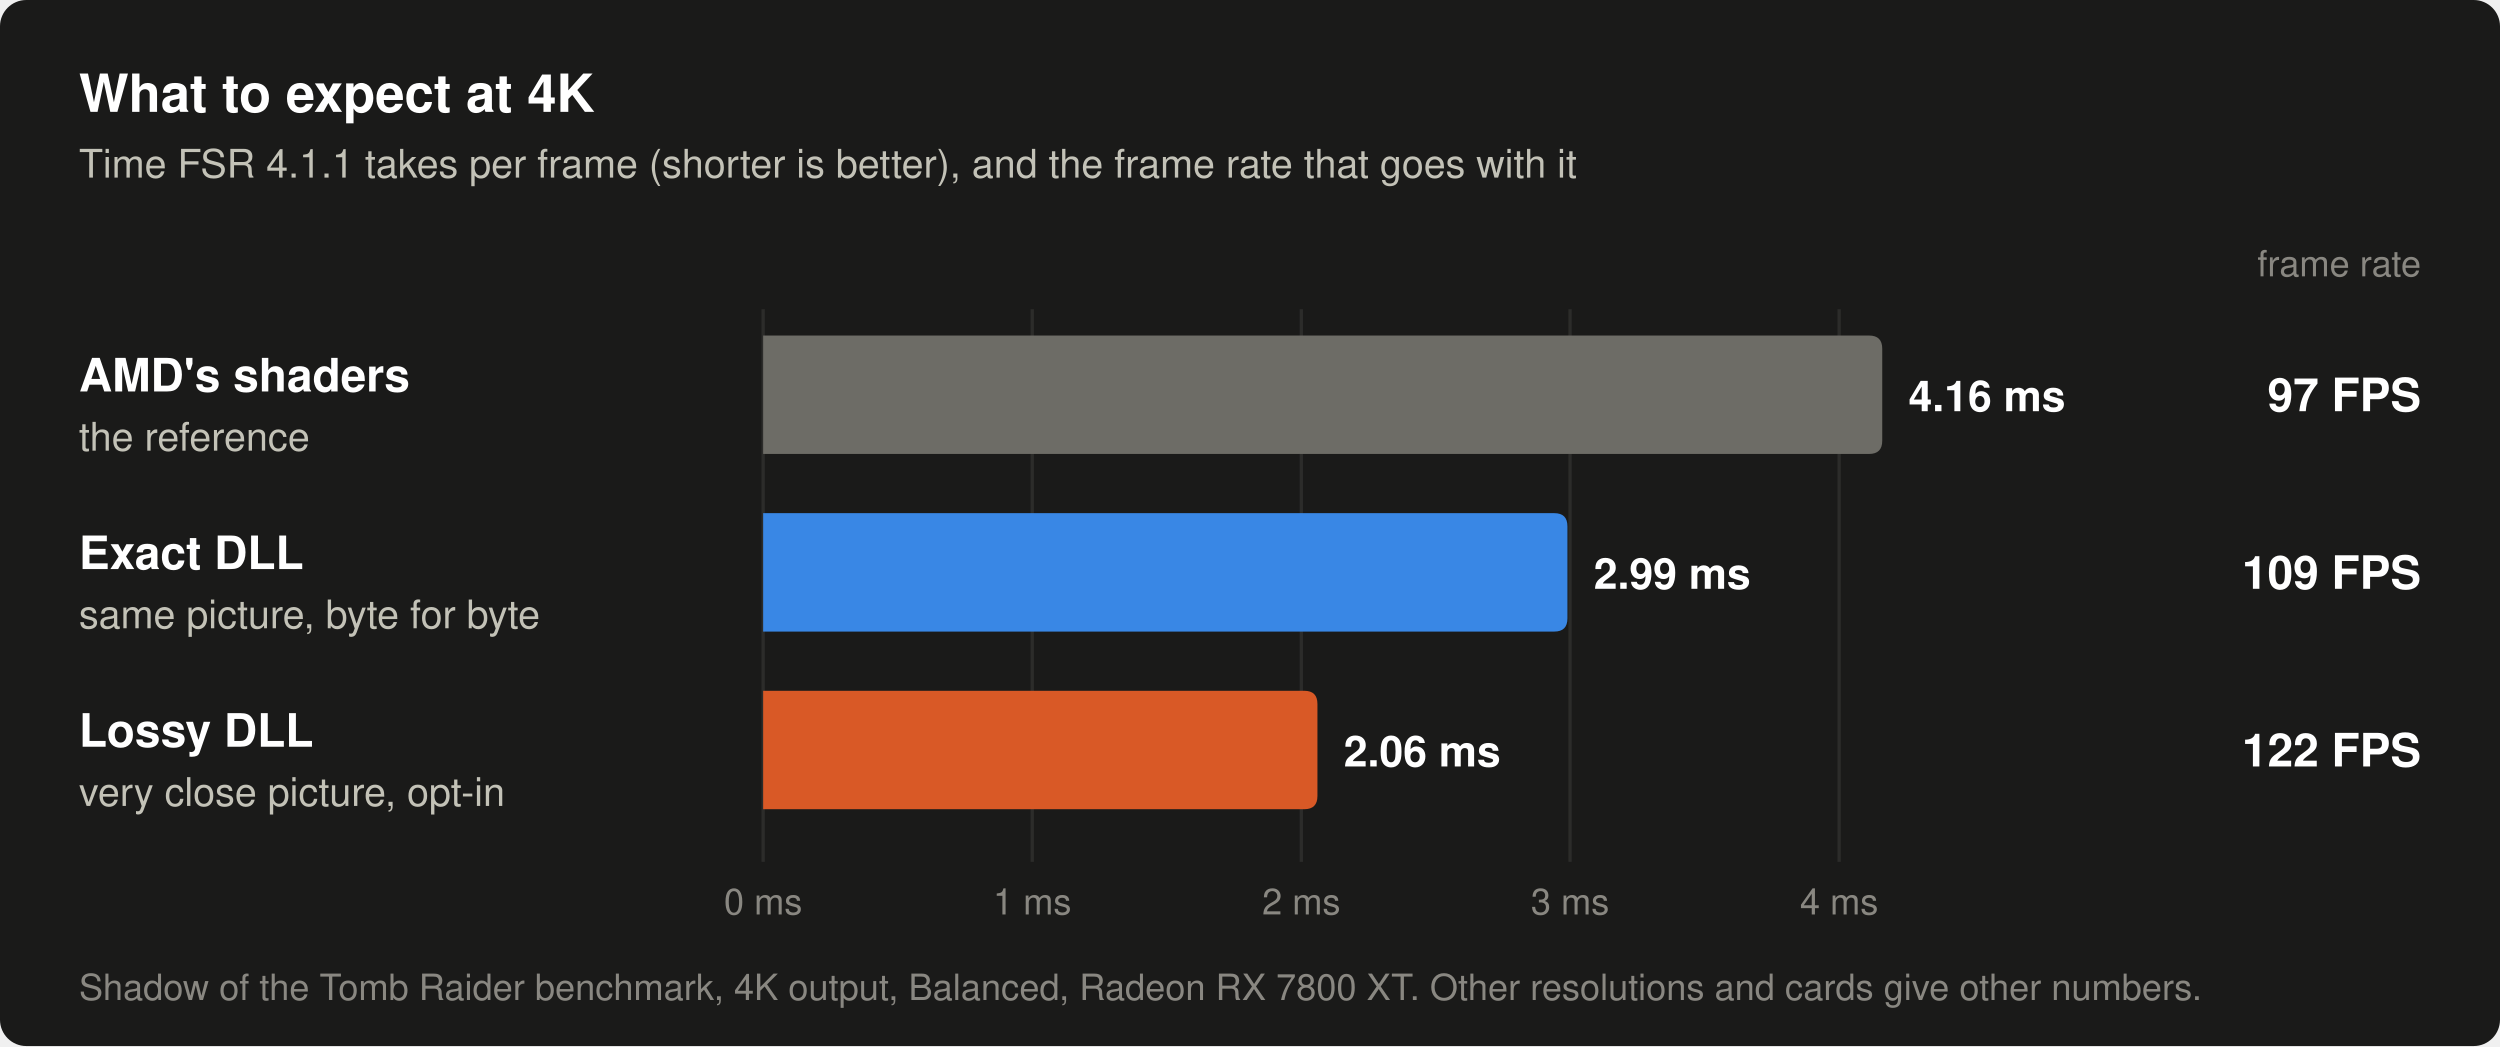
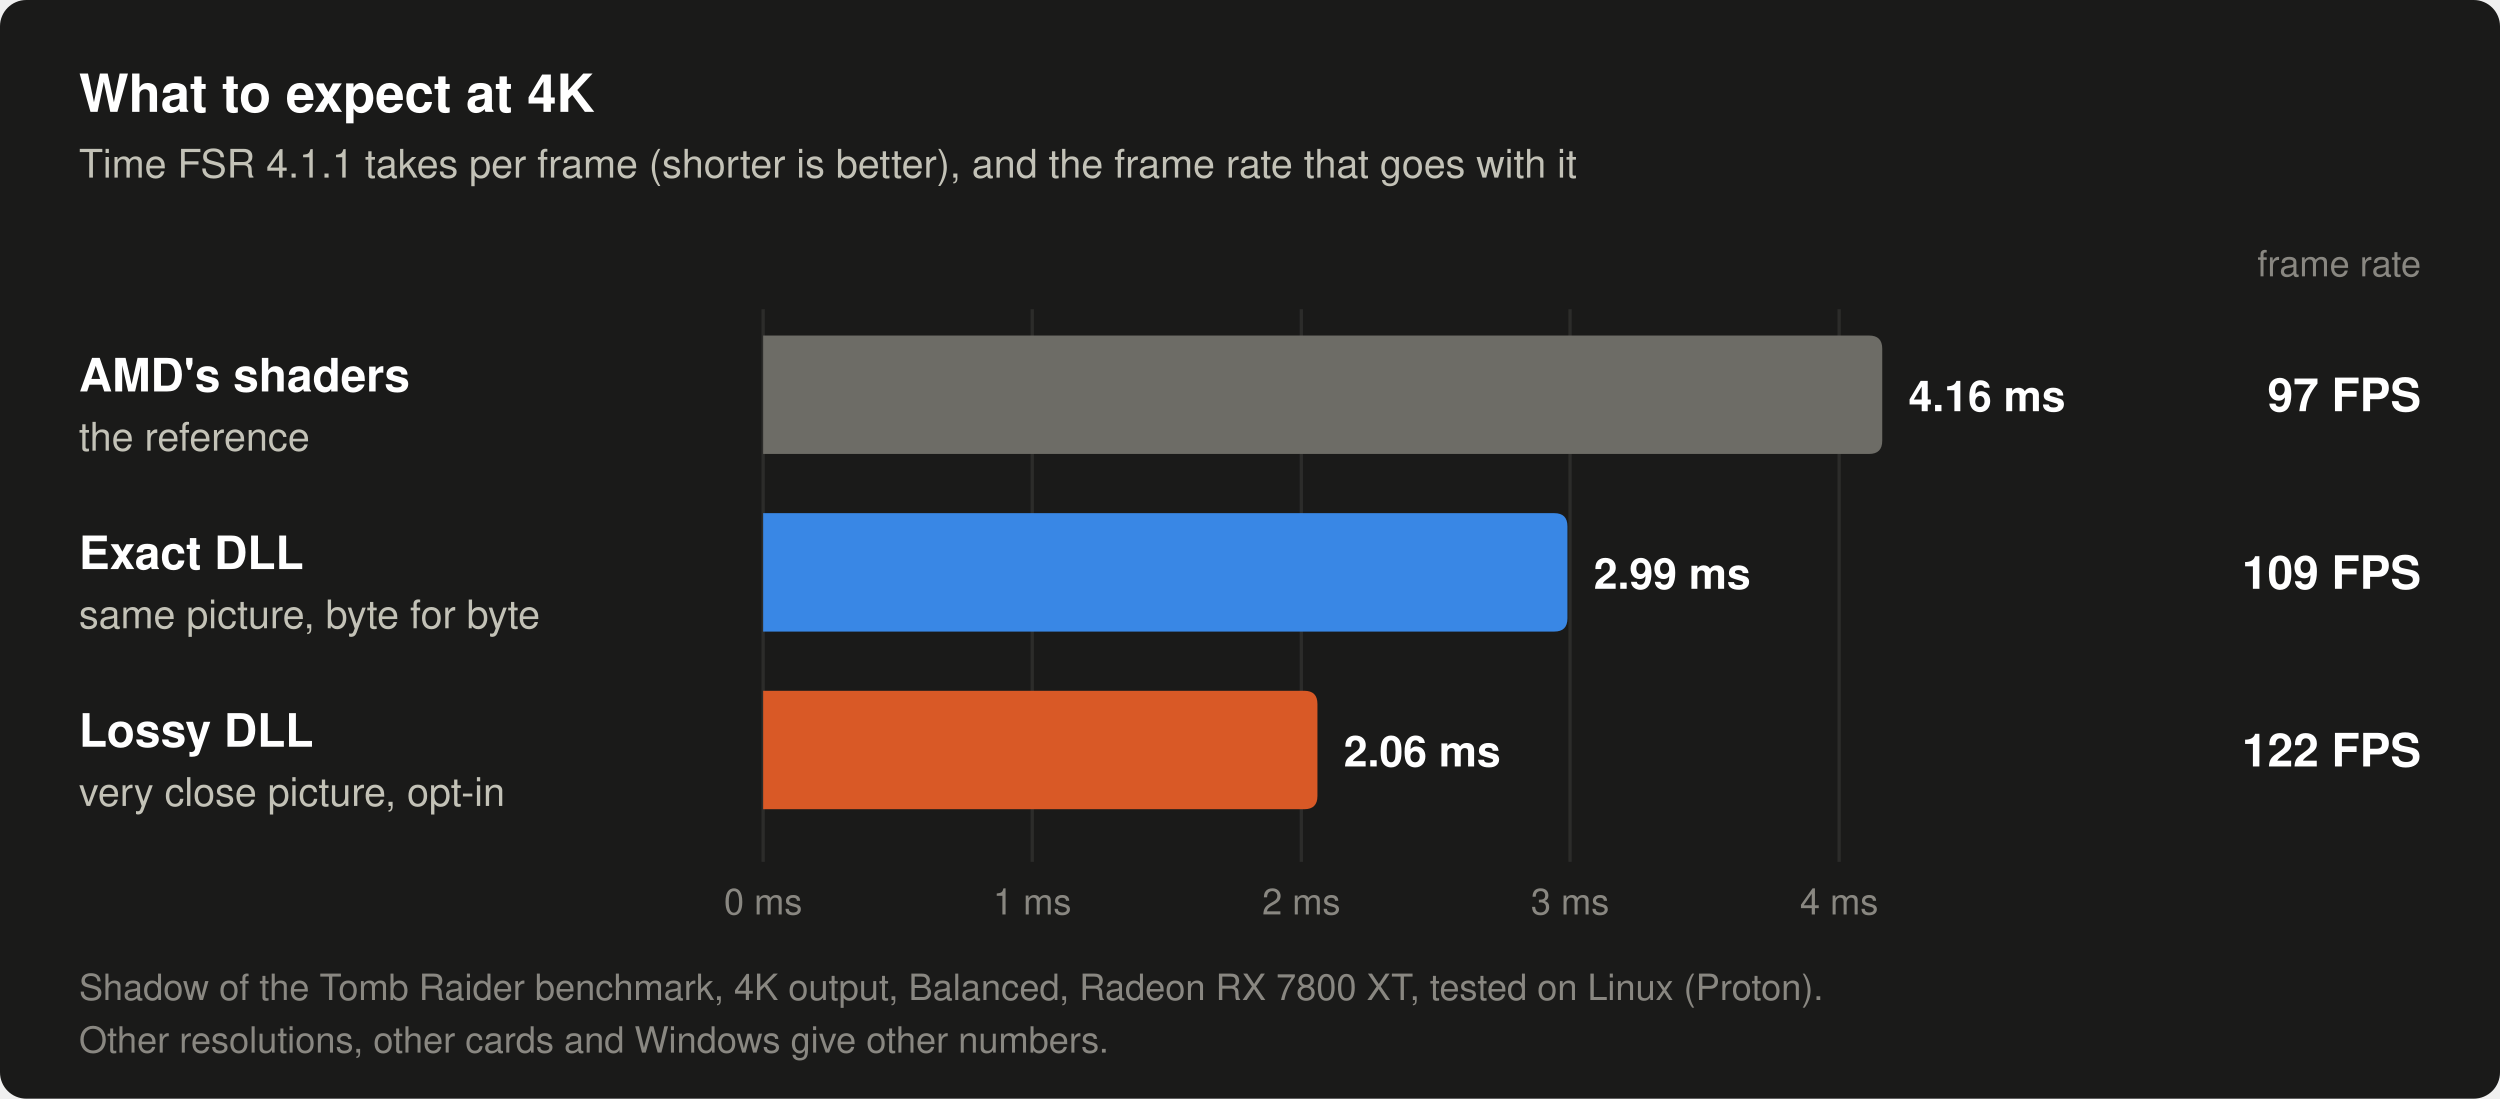
- <svg xmlns="http://www.w3.org/2000/svg" width="760" height="318" viewBox="0 0 760 318" role="img" aria-label="What to expect at 4K on a Radeon RX 7800 XT in Shadow of the Tomb Raider, FSR 4.1.1 Balanced. AMD's shaders: 4.16 milliseconds of upscaling per frame, 97 frames per second, the reference. Exact DLL: 2.99 milliseconds of upscaling per frame, 109 frames per second, same picture, byte for byte. Lossy DLL: 2.06 milliseconds of upscaling per frame, 122 frames per second, very close picture, opt-in. Other resolutions and other cards give other numbers.">
-   <rect width="760" height="318" rx="8" fill="#1a1a19" />
+ <svg xmlns="http://www.w3.org/2000/svg" width="760" height="334" viewBox="0 0 760 334" role="img" aria-label="What to expect at 4K on a Radeon RX 7800 XT in Shadow of the Tomb Raider, FSR 4.1.1 Balanced, tested on Linux (Proton). AMD's shaders: 4.16 milliseconds of upscaling per frame, 97 frames per second, the reference. Exact DLL: 2.99 milliseconds of upscaling per frame, 109 frames per second, same picture, byte for byte. Lossy DLL: 2.06 milliseconds of upscaling per frame, 122 frames per second, very close picture, opt-in. Other resolutions, other cards and Windows give other numbers.">
+   <rect width="760" height="334" rx="8" fill="#1a1a19" />
  <text x="24.0" y="34.0" font-family="-apple-system, 'Segoe UI', Helvetica, Arial, sans-serif" font-size="16" font-weight="600" text-anchor="start" fill="#ffffff">What to expect at 4K</text>
  <text x="24.0" y="54.0" font-family="-apple-system, 'Segoe UI', Helvetica, Arial, sans-serif" font-size="12" text-anchor="start" fill="#c3c2b7">Time FSR 4.1.1 takes per frame (shorter is better), and the frame rate that goes with it</text>
  <text x="736.0" y="84.0" font-family="-apple-system, 'Segoe UI', Helvetica, Arial, sans-serif" font-size="11" text-anchor="end" fill="#898781">frame rate</text>
  <line x1="232.0" y1="94" x2="232.0" y2="262" stroke="#2c2c2a" stroke-width="1" />
  <text x="232.0" y="278.0" font-family="-apple-system, 'Segoe UI', Helvetica, Arial, sans-serif" font-size="11" text-anchor="middle" fill="#898781">0 ms</text>
  <line x1="313.8" y1="94" x2="313.8" y2="262" stroke="#2c2c2a" stroke-width="1" />
  <text x="313.8" y="278.0" font-family="-apple-system, 'Segoe UI', Helvetica, Arial, sans-serif" font-size="11" text-anchor="middle" fill="#898781">1 ms</text>
  <line x1="395.6" y1="94" x2="395.6" y2="262" stroke="#2c2c2a" stroke-width="1" />
  <text x="395.6" y="278.0" font-family="-apple-system, 'Segoe UI', Helvetica, Arial, sans-serif" font-size="11" text-anchor="middle" fill="#898781">2 ms</text>
  <line x1="477.3" y1="94" x2="477.3" y2="262" stroke="#2c2c2a" stroke-width="1" />
  <text x="477.3" y="278.0" font-family="-apple-system, 'Segoe UI', Helvetica, Arial, sans-serif" font-size="11" text-anchor="middle" fill="#898781">3 ms</text>
  <line x1="559.1" y1="94" x2="559.1" y2="262" stroke="#2c2c2a" stroke-width="1" />
  <text x="559.1" y="278.0" font-family="-apple-system, 'Segoe UI', Helvetica, Arial, sans-serif" font-size="11" text-anchor="middle" fill="#898781">4 ms</text>
  <text x="24.0" y="119.0" font-family="-apple-system, 'Segoe UI', Helvetica, Arial, sans-serif" font-size="14" font-weight="600" text-anchor="start" fill="#ffffff">AMD's shaders</text>
  <text x="24.0" y="137.0" font-family="-apple-system, 'Segoe UI', Helvetica, Arial, sans-serif" font-size="12" text-anchor="start" fill="#c3c2b7">the reference</text>
  <path d="M232,102 H568.2 Q572.2,102 572.2,106 V134 Q572.2,138 568.2,138 H232 Z" fill="#6d6c66" />
  <text x="580.2" y="125.0" font-family="-apple-system, 'Segoe UI', Helvetica, Arial, sans-serif" font-size="13" font-weight="600" text-anchor="start" fill="#ffffff">4.16 ms</text>
  <text x="736.0" y="125.0" font-family="-apple-system, 'Segoe UI', Helvetica, Arial, sans-serif" font-size="14" font-weight="600" text-anchor="end" fill="#ffffff">97 FPS</text>
  <text x="24.0" y="173.0" font-family="-apple-system, 'Segoe UI', Helvetica, Arial, sans-serif" font-size="14" font-weight="600" text-anchor="start" fill="#ffffff">Exact DLL</text>
  <text x="24.0" y="191.0" font-family="-apple-system, 'Segoe UI', Helvetica, Arial, sans-serif" font-size="12" text-anchor="start" fill="#c3c2b7">same picture, byte for byte</text>
  <path d="M232,156 H472.5 Q476.5,156 476.5,160 V188 Q476.5,192 472.5,192 H232 Z" fill="#3987e5" />
  <text x="484.5" y="179.0" font-family="-apple-system, 'Segoe UI', Helvetica, Arial, sans-serif" font-size="13" font-weight="600" text-anchor="start" fill="#ffffff">2.99 ms</text>
  <text x="736.0" y="179.0" font-family="-apple-system, 'Segoe UI', Helvetica, Arial, sans-serif" font-size="14" font-weight="600" text-anchor="end" fill="#ffffff">109 FPS</text>
  <text x="24.0" y="227.0" font-family="-apple-system, 'Segoe UI', Helvetica, Arial, sans-serif" font-size="14" font-weight="600" text-anchor="start" fill="#ffffff">Lossy DLL</text>
  <text x="24.0" y="245.0" font-family="-apple-system, 'Segoe UI', Helvetica, Arial, sans-serif" font-size="12" text-anchor="start" fill="#c3c2b7">very close picture, opt-in</text>
  <path d="M232,210 H396.5 Q400.5,210 400.5,214 V242 Q400.5,246 396.5,246 H232 Z" fill="#d95926" />
  <text x="408.5" y="233.0" font-family="-apple-system, 'Segoe UI', Helvetica, Arial, sans-serif" font-size="13" font-weight="600" text-anchor="start" fill="#ffffff">2.06 ms</text>
  <text x="736.0" y="233.0" font-family="-apple-system, 'Segoe UI', Helvetica, Arial, sans-serif" font-size="14" font-weight="600" text-anchor="end" fill="#ffffff">122 FPS</text>
-   <text x="24.0" y="304.0" font-family="-apple-system, 'Segoe UI', Helvetica, Arial, sans-serif" font-size="11" text-anchor="start" fill="#898781">Shadow of the Tomb Raider benchmark, 4K output, Balanced, Radeon RX 7800 XT. Other resolutions and cards give other numbers.</text>
+   <text x="24.0" y="304.0" font-family="-apple-system, 'Segoe UI', Helvetica, Arial, sans-serif" font-size="11" text-anchor="start" fill="#898781">Shadow of the Tomb Raider benchmark, 4K output, Balanced, Radeon RX 7800 XT, tested on Linux (Proton).</text>
+   <text x="24.0" y="320.0" font-family="-apple-system, 'Segoe UI', Helvetica, Arial, sans-serif" font-size="11" text-anchor="start" fill="#898781">Other resolutions, other cards and Windows give other numbers.</text>
</svg>
